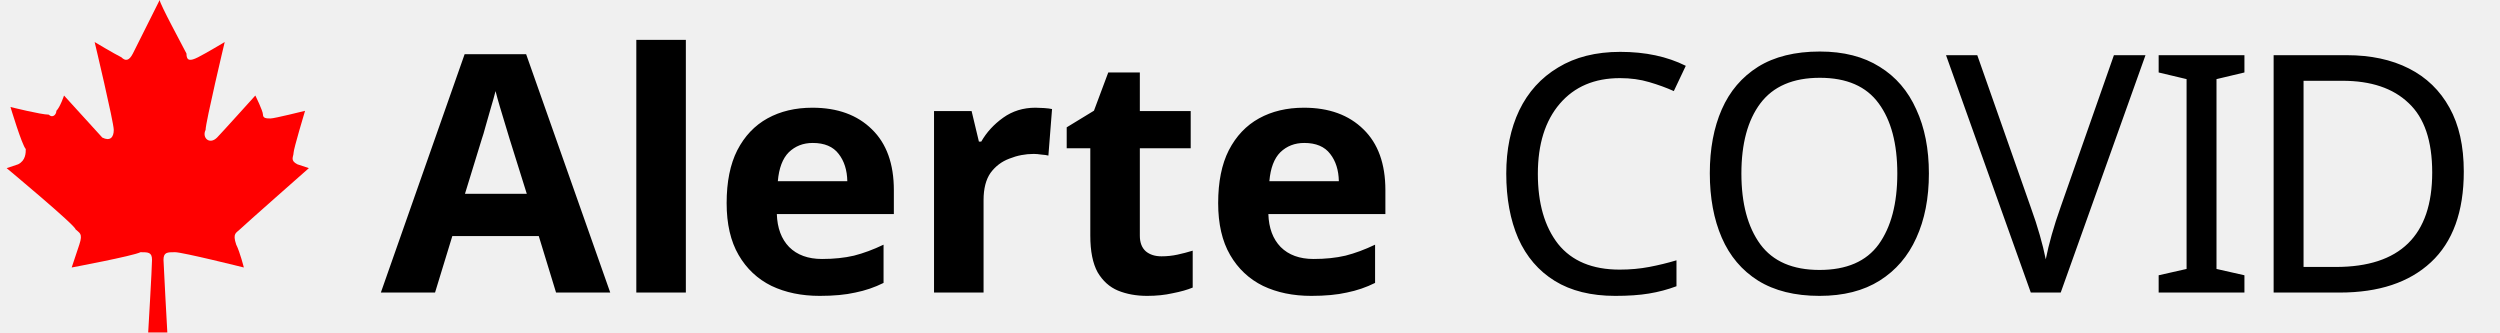
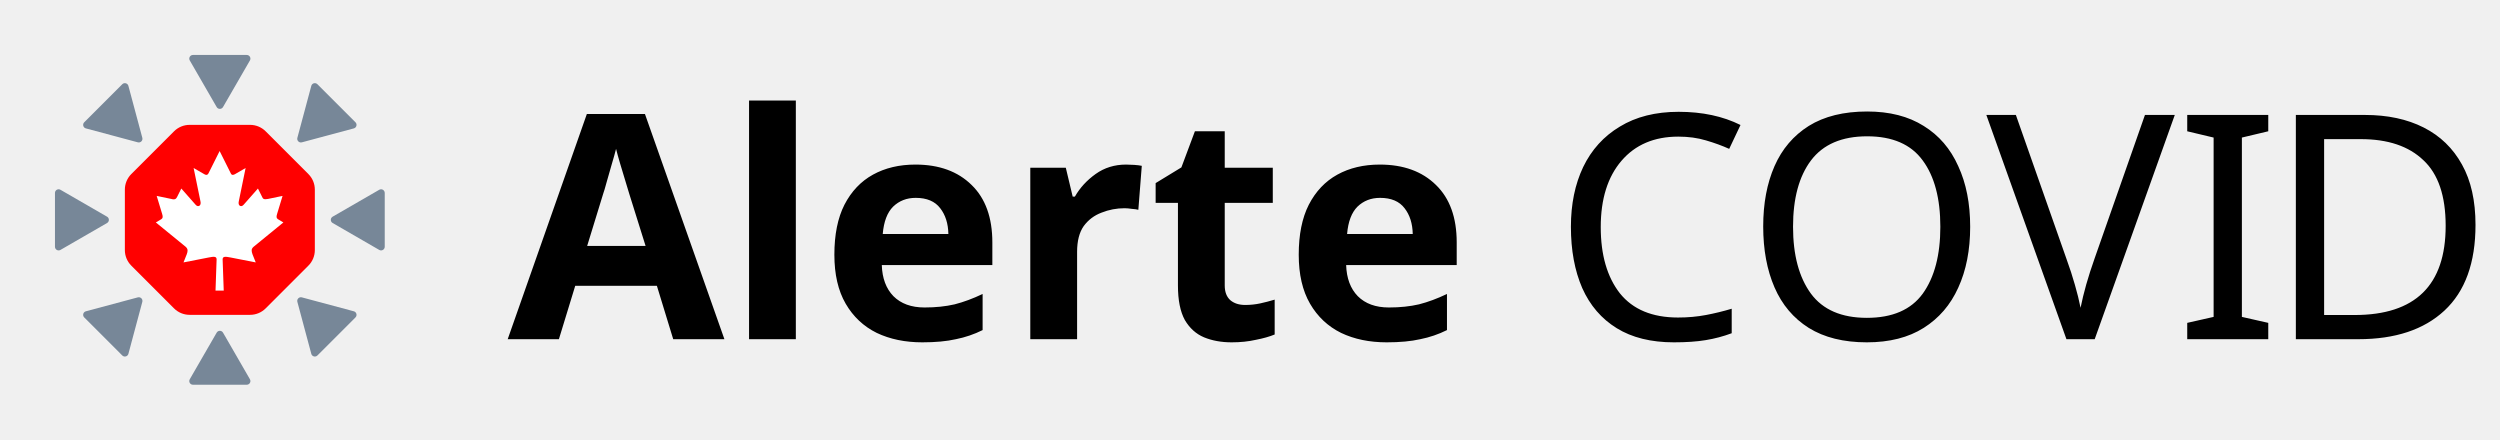
- <svg xmlns="http://www.w3.org/2000/svg" width="188" height="25" viewBox="0 0 188 25" fill="none">
-   <path d="M0.5 12.644L1.363 12.356C1.938 12.069 1.938 11.494 1.938 11.207C1.651 10.919 0.788 8.046 0.788 8.046C0.788 8.046 3.089 8.621 3.665 8.621C3.952 8.908 4.24 8.621 4.24 8.333C4.528 8.046 4.815 7.184 4.815 7.184L7.692 10.345C8.268 10.632 8.555 10.345 8.555 9.77C8.555 9.195 7.117 3.161 7.117 3.161C7.117 3.161 8.555 4.023 9.131 4.31C9.418 4.598 9.706 4.598 9.994 4.023L12.008 0C12.008 0.287 13.734 3.448 14.021 4.023C14.021 4.598 14.309 4.598 14.884 4.31C15.46 4.023 16.898 3.161 16.898 3.161C16.898 3.161 15.46 9.195 15.46 9.77C15.172 10.345 15.747 10.919 16.323 10.345C16.61 10.057 19.2 7.184 19.2 7.184C19.2 7.184 19.775 8.333 19.775 8.621C19.775 8.908 20.063 8.908 20.35 8.908C20.638 8.908 22.94 8.333 22.94 8.333C22.94 8.333 22.076 11.207 22.076 11.494C22.076 11.782 21.789 12.069 22.364 12.356L23.227 12.644C23.227 12.644 18.337 16.954 18.049 17.241C17.761 17.529 17.474 17.529 17.761 18.391C18.049 18.965 18.337 20.115 18.337 20.115C18.337 20.115 13.734 18.965 13.158 18.965C12.583 18.965 12.295 18.965 12.295 19.54C12.295 19.828 12.583 25 12.583 25H11.144C11.144 25 11.432 20.115 11.432 19.54C11.432 18.965 11.144 18.965 10.569 18.965C9.994 19.253 5.391 20.115 5.391 20.115L5.966 18.391C6.254 17.529 5.966 17.529 5.678 17.241C5.678 16.954 0.5 12.644 0.5 12.644Z" fill="#FF0000" />
-   <path d="M41.815 22L40.515 17.75H34.015L32.715 22H28.64L34.94 4.075H39.565L45.89 22H41.815ZM39.615 14.575L38.315 10.425C38.232 10.142 38.124 9.783 37.99 9.35C37.857 8.917 37.724 8.475 37.59 8.025C37.457 7.575 37.349 7.183 37.265 6.85C37.182 7.183 37.065 7.6 36.915 8.1C36.782 8.583 36.649 9.05 36.515 9.5C36.399 9.933 36.307 10.242 36.24 10.425L34.965 14.575H39.615ZM51.576 22H47.851V3H51.576V22ZM61.093 8.1C62.977 8.1 64.468 8.642 65.568 9.725C66.668 10.792 67.218 12.317 67.218 14.3V16.1H58.418C58.452 17.15 58.76 17.975 59.343 18.575C59.943 19.175 60.768 19.475 61.818 19.475C62.702 19.475 63.502 19.392 64.218 19.225C64.935 19.042 65.677 18.767 66.443 18.4V21.275C65.777 21.608 65.068 21.85 64.318 22C63.585 22.167 62.693 22.25 61.643 22.25C60.277 22.25 59.068 22 58.018 21.5C56.968 20.983 56.143 20.208 55.543 19.175C54.943 18.142 54.643 16.842 54.643 15.275C54.643 13.675 54.91 12.35 55.443 11.3C55.993 10.233 56.752 9.433 57.718 8.9C58.685 8.367 59.81 8.1 61.093 8.1ZM61.118 10.75C60.402 10.75 59.802 10.983 59.318 11.45C58.852 11.917 58.577 12.642 58.493 13.625H63.718C63.702 12.792 63.485 12.108 63.068 11.575C62.652 11.025 62.002 10.75 61.118 10.75ZM77.864 8.1C78.047 8.1 78.264 8.108 78.514 8.125C78.764 8.142 78.964 8.167 79.114 8.2L78.839 11.7C78.722 11.667 78.547 11.642 78.314 11.625C78.097 11.592 77.906 11.575 77.739 11.575C77.106 11.575 76.497 11.692 75.914 11.925C75.331 12.142 74.856 12.5 74.489 13C74.139 13.5 73.964 14.183 73.964 15.05V22H70.239V8.35H73.064L73.614 10.65H73.789C74.189 9.95 74.739 9.35 75.439 8.85C76.139 8.35 76.947 8.1 77.864 8.1ZM87.341 19.275C87.758 19.275 88.158 19.233 88.541 19.15C88.925 19.067 89.308 18.967 89.691 18.85V21.625C89.291 21.792 88.791 21.933 88.191 22.05C87.608 22.183 86.966 22.25 86.266 22.25C85.45 22.25 84.716 22.117 84.066 21.85C83.433 21.583 82.925 21.125 82.541 20.475C82.175 19.808 81.991 18.892 81.991 17.725V11.15H80.216V9.575L82.266 8.325L83.341 5.45H85.716V8.35H89.541V11.15H85.716V17.725C85.716 18.242 85.866 18.633 86.166 18.9C86.466 19.15 86.858 19.275 87.341 19.275ZM98.056 8.1C99.939 8.1 101.431 8.642 102.531 9.725C103.631 10.792 104.181 12.317 104.181 14.3V16.1H95.381C95.415 17.15 95.723 17.975 96.306 18.575C96.906 19.175 97.731 19.475 98.781 19.475C99.665 19.475 100.465 19.392 101.181 19.225C101.898 19.042 102.64 18.767 103.406 18.4V21.275C102.74 21.608 102.031 21.85 101.281 22C100.548 22.167 99.656 22.25 98.606 22.25C97.24 22.25 96.031 22 94.981 21.5C93.931 20.983 93.106 20.208 92.506 19.175C91.906 18.142 91.606 16.842 91.606 15.275C91.606 13.675 91.873 12.35 92.406 11.3C92.956 10.233 93.715 9.433 94.681 8.9C95.648 8.367 96.773 8.1 98.056 8.1ZM98.081 10.75C97.365 10.75 96.764 10.983 96.281 11.45C95.814 11.917 95.54 12.642 95.456 13.625H100.681C100.665 12.792 100.448 12.108 100.031 11.575C99.615 11.025 98.965 10.75 98.081 10.75ZM121.821 5.875C119.904 5.875 118.396 6.517 117.296 7.8C116.196 9.083 115.646 10.842 115.646 13.075C115.646 15.292 116.154 17.05 117.171 18.35C118.204 19.633 119.746 20.275 121.796 20.275C122.579 20.275 123.321 20.208 124.021 20.075C124.721 19.942 125.404 19.775 126.071 19.575V21.525C125.404 21.775 124.713 21.958 123.996 22.075C123.296 22.192 122.454 22.25 121.471 22.25C119.654 22.25 118.138 21.875 116.921 21.125C115.704 20.375 114.788 19.308 114.171 17.925C113.571 16.542 113.271 14.917 113.271 13.05C113.271 11.25 113.596 9.667 114.246 8.3C114.913 6.917 115.888 5.842 117.171 5.075C118.454 4.292 120.013 3.9 121.846 3.9C123.729 3.9 125.371 4.25 126.771 4.95L125.871 6.85C125.321 6.6 124.704 6.375 124.021 6.175C123.354 5.975 122.621 5.875 121.821 5.875ZM145.053 13.05C145.053 14.9 144.737 16.517 144.103 17.9C143.487 19.267 142.57 20.333 141.353 21.1C140.137 21.867 138.628 22.25 136.828 22.25C134.978 22.25 133.437 21.867 132.203 21.1C130.987 20.333 130.078 19.258 129.478 17.875C128.878 16.492 128.578 14.875 128.578 13.025C128.578 11.192 128.878 9.592 129.478 8.225C130.078 6.858 130.987 5.792 132.203 5.025C133.437 4.258 134.987 3.875 136.853 3.875C138.637 3.875 140.137 4.258 141.353 5.025C142.57 5.775 143.487 6.842 144.103 8.225C144.737 9.592 145.053 11.2 145.053 13.05ZM130.953 13.05C130.953 15.3 131.428 17.075 132.378 18.375C133.328 19.658 134.812 20.3 136.828 20.3C138.862 20.3 140.345 19.658 141.278 18.375C142.212 17.075 142.678 15.3 142.678 13.05C142.678 10.8 142.212 9.042 141.278 7.775C140.345 6.492 138.87 5.85 136.853 5.85C134.837 5.85 133.345 6.492 132.378 7.775C131.428 9.042 130.953 10.8 130.953 13.05ZM161.341 4.15L154.966 22H152.716L146.341 4.15H148.691L152.716 15.6C152.982 16.333 153.207 17.025 153.391 17.675C153.574 18.308 153.724 18.917 153.841 19.5C153.957 18.917 154.107 18.3 154.291 17.65C154.474 17 154.699 16.3 154.966 15.55L158.966 4.15H161.341ZM168.781 22H162.331V20.7L164.431 20.225V5.95L162.331 5.45V4.15H168.781V5.45L166.681 5.95V20.225L168.781 20.7V22ZM185.277 12.9C185.277 15.917 184.452 18.192 182.802 19.725C181.169 21.242 178.886 22 175.952 22H170.977V4.15H176.477C178.277 4.15 179.836 4.483 181.152 5.15C182.469 5.817 183.486 6.8 184.202 8.1C184.919 9.383 185.277 10.983 185.277 12.9ZM182.902 12.975C182.902 10.592 182.311 8.85 181.127 7.75C179.961 6.633 178.302 6.075 176.152 6.075H173.227V20.075H175.652C180.486 20.075 182.902 17.708 182.902 12.975Z" fill="black" />
+ <svg xmlns="http://www.w3.org/2000/svg" width="199" height="35" viewBox="0 0 199 35" fill="none">
+   <path d="M17.752 8.521C17.64 8.716 17.36 8.716 17.247 8.521L15.106 4.812C14.994 4.618 15.134 4.375 15.359 4.375L19.641 4.375C19.866 4.375 20.006 4.618 19.894 4.812L17.752 8.521Z" fill="#778798" />
+   <path d="M17.247 26.479C17.36 26.284 17.64 26.284 17.753 26.479L19.894 30.188C20.006 30.382 19.866 30.625 19.641 30.625L15.359 30.625C15.134 30.625 14.994 30.382 15.106 30.188L17.247 26.479Z" fill="#778798" />
+   <path d="M24.027 11.33C23.811 11.388 23.612 11.189 23.67 10.972L24.779 6.836C24.837 6.619 25.108 6.546 25.267 6.705L28.295 9.733C28.453 9.892 28.381 10.163 28.164 10.221L24.027 11.33Z" fill="#778798" />
+   <path d="M10.972 23.67C11.189 23.612 11.387 23.811 11.329 24.027L10.221 28.164C10.163 28.381 9.892 28.453 9.733 28.295L6.705 25.267C6.546 25.108 6.619 24.837 6.836 24.779L10.972 23.67Z" fill="#778798" />
+   <path d="M26.479 17.752C26.284 17.64 26.284 17.36 26.479 17.247L30.188 15.106C30.382 14.994 30.625 15.134 30.625 15.359L30.625 19.641C30.625 19.866 30.382 20.006 30.188 19.894L26.479 17.752Z" fill="#778798" />
+   <path d="M8.521 17.247C8.716 17.36 8.716 17.64 8.521 17.753L4.812 19.894C4.618 20.006 4.375 19.866 4.375 19.641L4.375 15.359C4.375 15.134 4.618 14.994 4.812 15.106L8.521 17.247Z" fill="#778798" />
+   <path d="M23.67 24.027C23.612 23.811 23.811 23.612 24.027 23.67L28.164 24.779C28.381 24.837 28.453 25.108 28.295 25.267L25.267 28.295C25.108 28.454 24.837 28.381 24.779 28.164L23.67 24.027Z" fill="#778798" />
+   <path d="M11.329 10.972C11.388 11.189 11.189 11.388 10.972 11.329L6.836 10.221C6.619 10.163 6.546 9.892 6.705 9.733L9.733 6.705C9.892 6.546 10.163 6.619 10.221 6.836L11.329 10.972Z" fill="#778798" />
+   <path d="M13.855 10.451C14.184 10.123 14.629 9.939 15.093 9.939L19.907 9.939C20.371 9.939 20.816 10.123 21.144 10.451L24.548 13.855C24.877 14.184 25.061 14.629 25.061 15.093V19.907C25.061 20.371 24.877 20.816 24.548 21.144L21.144 24.549C20.816 24.877 20.371 25.061 19.907 25.061H15.093C14.629 25.061 14.184 24.877 13.855 24.549L10.451 21.144C10.123 20.816 9.939 20.371 9.939 19.907L9.939 15.093C9.939 14.629 10.123 14.184 10.451 13.855L13.855 10.451Z" fill="#FF0000" />
+   <path d="M17.809 23.131L17.721 20.648C17.721 20.408 17.918 20.408 18.353 20.496L20.357 20.888L20.096 20.234C20.009 19.973 19.987 19.82 20.183 19.646L22.557 17.707L22.122 17.446C21.991 17.359 21.991 17.25 22.056 17.032L22.492 15.594L21.337 15.834C21.011 15.899 20.924 15.834 20.858 15.66L20.532 15.006L19.399 16.291C19.203 16.531 18.92 16.379 19.007 16.03L19.551 13.373L18.724 13.852C18.593 13.939 18.44 13.961 18.375 13.808L17.482 12.022L16.589 13.808C16.502 13.961 16.371 13.939 16.24 13.852L15.412 13.373L15.957 16.03C16.044 16.379 15.761 16.531 15.565 16.291L14.432 15.006L14.106 15.66C14.018 15.834 13.931 15.921 13.626 15.834L12.472 15.594L12.908 17.032C12.973 17.25 12.973 17.359 12.842 17.446L12.406 17.707L14.781 19.646C14.977 19.82 14.955 19.995 14.868 20.234L14.607 20.888L16.611 20.496C17.046 20.408 17.242 20.408 17.242 20.648L17.155 23.131H17.809Z" fill="white" />
+   <path d="M53.588 27L52.288 22.75H45.788L44.488 27H40.413L46.713 9.075H51.338L57.663 27H53.588ZM51.388 19.575L50.088 15.425C50.005 15.142 49.896 14.783 49.763 14.35C49.63 13.917 49.496 13.475 49.363 13.025C49.23 12.575 49.121 12.183 49.038 11.85C48.955 12.183 48.838 12.6 48.688 13.1C48.555 13.583 48.421 14.05 48.288 14.5C48.171 14.933 48.08 15.242 48.013 15.425L46.738 19.575H51.388ZM63.349 27H59.624V8H63.349V27ZM72.866 13.1C74.749 13.1 76.241 13.642 77.341 14.725C78.441 15.792 78.991 17.317 78.991 19.3V21.1H70.191C70.224 22.15 70.533 22.975 71.116 23.575C71.716 24.175 72.541 24.475 73.591 24.475C74.474 24.475 75.274 24.392 75.991 24.225C76.708 24.042 77.449 23.767 78.216 23.4V26.275C77.549 26.608 76.841 26.85 76.091 27C75.358 27.167 74.466 27.25 73.416 27.25C72.049 27.25 70.841 27 69.791 26.5C68.741 25.983 67.916 25.208 67.316 24.175C66.716 23.142 66.416 21.842 66.416 20.275C66.416 18.675 66.683 17.35 67.216 16.3C67.766 15.233 68.524 14.433 69.491 13.9C70.458 13.367 71.583 13.1 72.866 13.1ZM72.891 15.75C72.174 15.75 71.574 15.983 71.091 16.45C70.624 16.917 70.349 17.642 70.266 18.625H75.491C75.474 17.792 75.258 17.108 74.841 16.575C74.424 16.025 73.774 15.75 72.891 15.75ZM89.636 13.1C89.82 13.1 90.037 13.108 90.287 13.125C90.537 13.142 90.737 13.167 90.886 13.2L90.612 16.7C90.495 16.667 90.32 16.642 90.087 16.625C89.87 16.592 89.678 16.575 89.511 16.575C88.878 16.575 88.27 16.692 87.686 16.925C87.103 17.142 86.628 17.5 86.261 18C85.912 18.5 85.737 19.183 85.737 20.05V27H82.011V13.35H84.837L85.386 15.65H85.561C85.962 14.95 86.511 14.35 87.212 13.85C87.912 13.35 88.72 13.1 89.636 13.1ZM99.114 24.275C99.531 24.275 99.931 24.233 100.314 24.15C100.697 24.067 101.081 23.967 101.464 23.85V26.625C101.064 26.792 100.564 26.933 99.964 27.05C99.381 27.183 98.739 27.25 98.039 27.25C97.222 27.25 96.489 27.117 95.839 26.85C95.206 26.583 94.697 26.125 94.314 25.475C93.947 24.808 93.764 23.892 93.764 22.725V16.15H91.989V14.575L94.039 13.325L95.114 10.45H97.489V13.35H101.314V16.15H97.489V22.725C97.489 23.242 97.639 23.633 97.939 23.9C98.239 24.15 98.631 24.275 99.114 24.275ZM109.829 13.1C111.712 13.1 113.204 13.642 114.304 14.725C115.404 15.792 115.954 17.317 115.954 19.3V21.1H107.154C107.187 22.15 107.496 22.975 108.079 23.575C108.679 24.175 109.504 24.475 110.554 24.475C111.437 24.475 112.237 24.392 112.954 24.225C113.671 24.042 114.412 23.767 115.179 23.4V26.275C114.512 26.608 113.804 26.85 113.054 27C112.321 27.167 111.429 27.25 110.379 27.25C109.012 27.25 107.804 27 106.754 26.5C105.704 25.983 104.879 25.208 104.279 24.175C103.679 23.142 103.379 21.842 103.379 20.275C103.379 18.675 103.646 17.35 104.179 16.3C104.729 15.233 105.487 14.433 106.454 13.9C107.421 13.367 108.546 13.1 109.829 13.1ZM109.854 15.75C109.137 15.75 108.537 15.983 108.054 16.45C107.587 16.917 107.312 17.642 107.229 18.625H112.454C112.437 17.792 112.221 17.108 111.804 16.575C111.387 16.025 110.737 15.75 109.854 15.75ZM133.594 10.875C131.677 10.875 130.169 11.517 129.069 12.8C127.969 14.083 127.419 15.842 127.419 18.075C127.419 20.292 127.927 22.05 128.944 23.35C129.977 24.633 131.519 25.275 133.569 25.275C134.352 25.275 135.094 25.208 135.794 25.075C136.494 24.942 137.177 24.775 137.844 24.575V26.525C137.177 26.775 136.485 26.958 135.769 27.075C135.069 27.192 134.227 27.25 133.244 27.25C131.427 27.25 129.91 26.875 128.694 26.125C127.477 25.375 126.56 24.308 125.944 22.925C125.344 21.542 125.044 19.917 125.044 18.05C125.044 16.25 125.369 14.667 126.019 13.3C126.685 11.917 127.66 10.842 128.944 10.075C130.227 9.292 131.785 8.9 133.619 8.9C135.502 8.9 137.144 9.25 138.544 9.95L137.644 11.85C137.094 11.6 136.477 11.375 135.794 11.175C135.127 10.975 134.394 10.875 133.594 10.875ZM156.826 18.05C156.826 19.9 156.51 21.517 155.876 22.9C155.26 24.267 154.343 25.333 153.126 26.1C151.91 26.867 150.401 27.25 148.601 27.25C146.751 27.25 145.21 26.867 143.976 26.1C142.76 25.333 141.851 24.258 141.251 22.875C140.651 21.492 140.351 19.875 140.351 18.025C140.351 16.192 140.651 14.592 141.251 13.225C141.851 11.858 142.76 10.792 143.976 10.025C145.21 9.258 146.76 8.875 148.626 8.875C150.41 8.875 151.91 9.258 153.126 10.025C154.343 10.775 155.26 11.842 155.876 13.225C156.51 14.592 156.826 16.2 156.826 18.05ZM142.726 18.05C142.726 20.3 143.201 22.075 144.151 23.375C145.101 24.658 146.585 25.3 148.601 25.3C150.635 25.3 152.118 24.658 153.051 23.375C153.985 22.075 154.451 20.3 154.451 18.05C154.451 15.8 153.985 14.042 153.051 12.775C152.118 11.492 150.643 10.85 148.626 10.85C146.61 10.85 145.118 11.492 144.151 12.775C143.201 14.042 142.726 15.8 142.726 18.05ZM173.113 9.15L166.738 27H164.488L158.113 9.15H160.463L164.488 20.6C164.755 21.333 164.98 22.025 165.163 22.675C165.347 23.308 165.497 23.917 165.613 24.5C165.73 23.917 165.88 23.3 166.063 22.65C166.247 22 166.472 21.3 166.738 20.55L170.738 9.15H173.113ZM180.554 27H174.104V25.7L176.204 25.225V10.95L174.104 10.45V9.15H180.554V10.45L178.454 10.95V25.225L180.554 25.7V27ZM197.05 17.9C197.05 20.917 196.225 23.192 194.575 24.725C192.942 26.242 190.659 27 187.725 27H182.75V9.15H188.25C190.05 9.15 191.609 9.483 192.925 10.15C194.242 10.817 195.259 11.8 195.975 13.1C196.692 14.383 197.05 15.983 197.05 17.9ZM194.675 17.975C194.675 15.592 194.084 13.85 192.9 12.75C191.734 11.633 190.075 11.075 187.925 11.075H185V25.075H187.425C192.259 25.075 194.675 22.708 194.675 17.975Z" fill="black" />
</svg>
